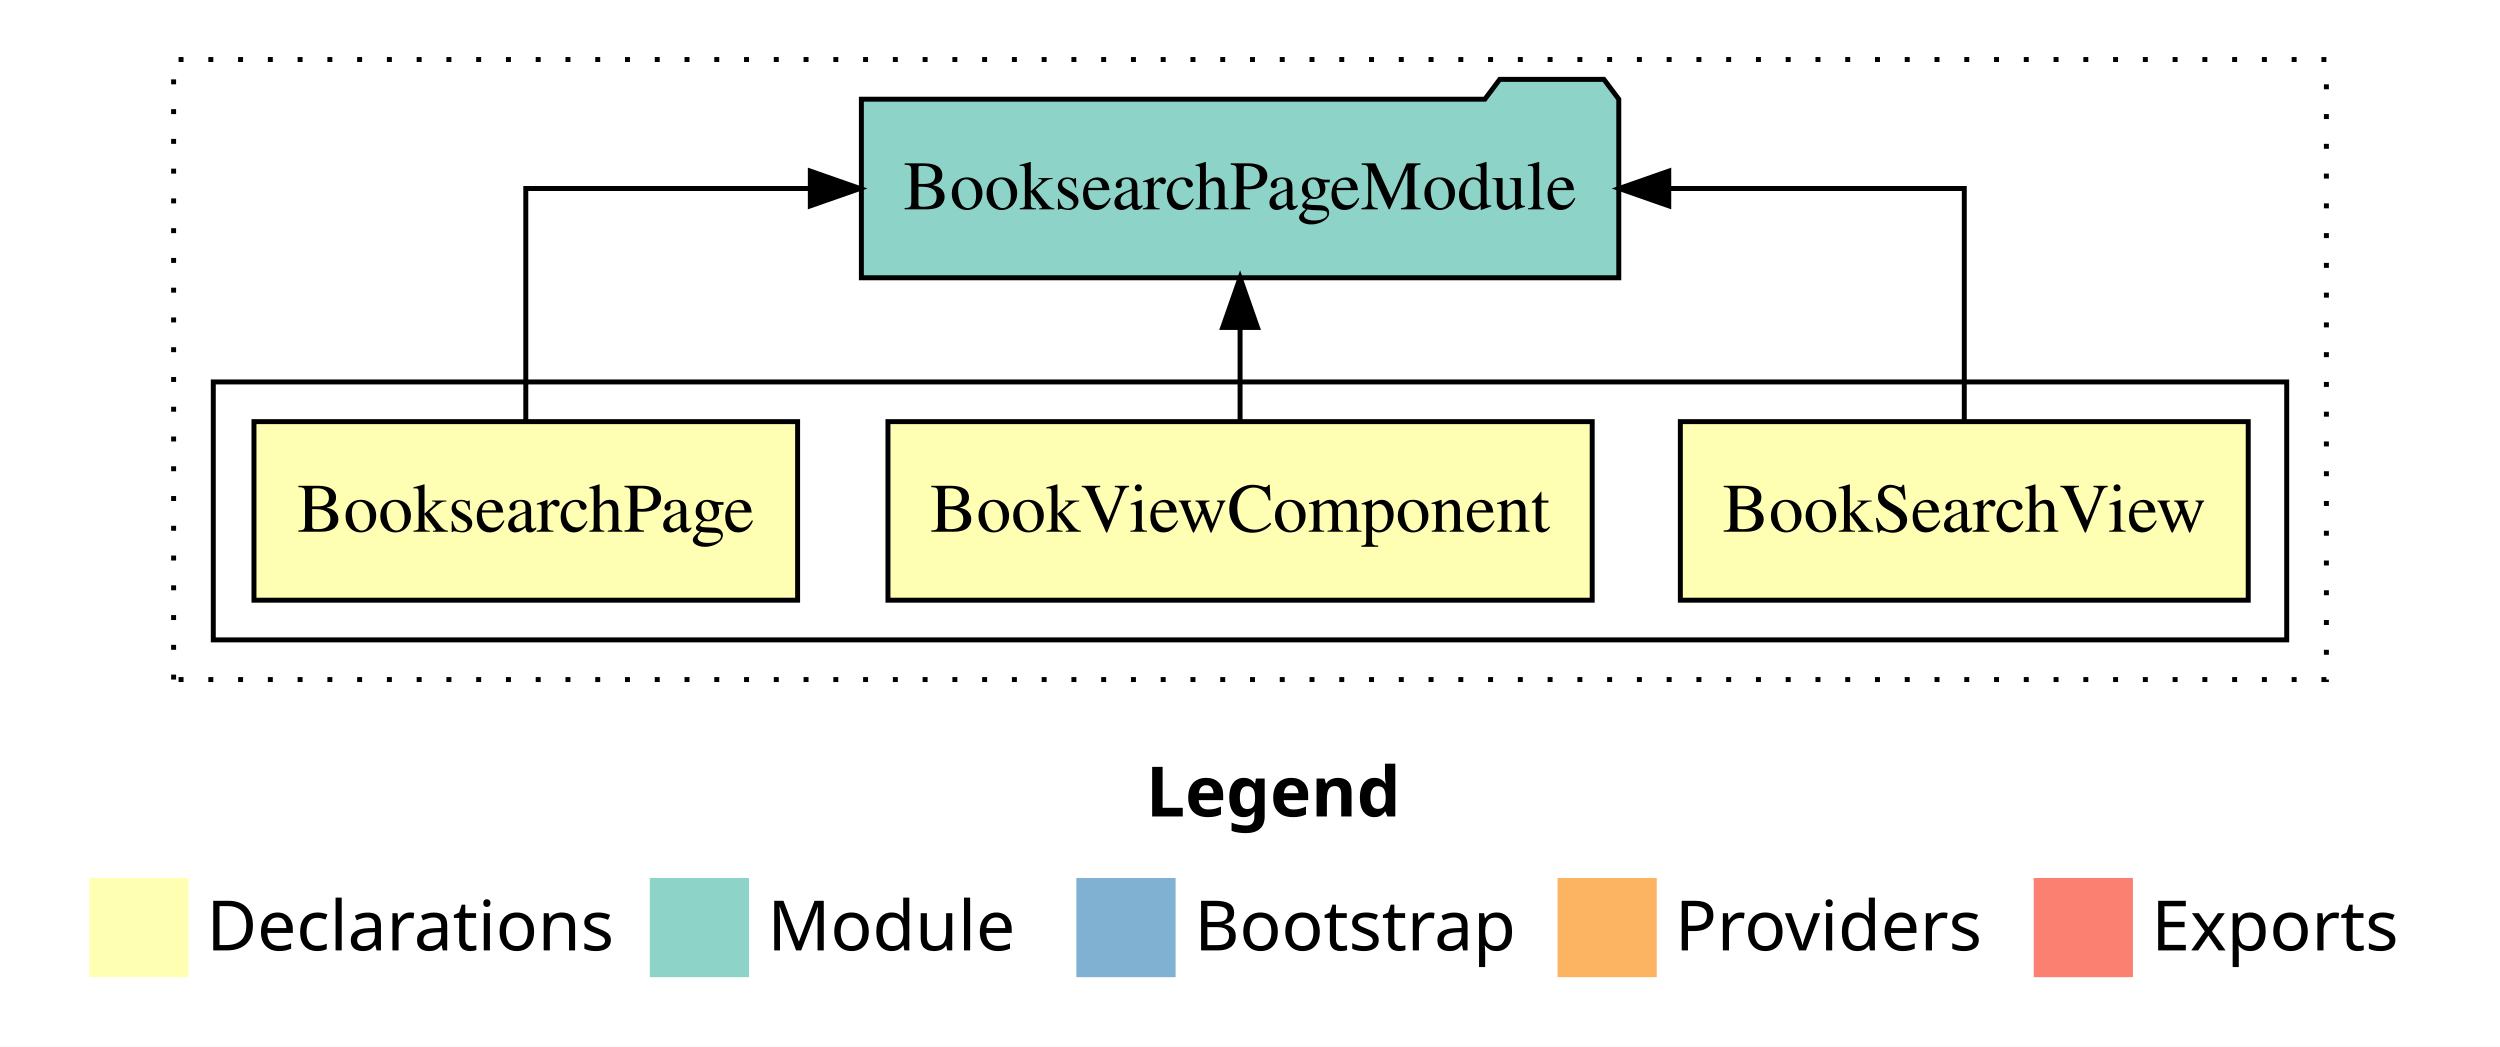
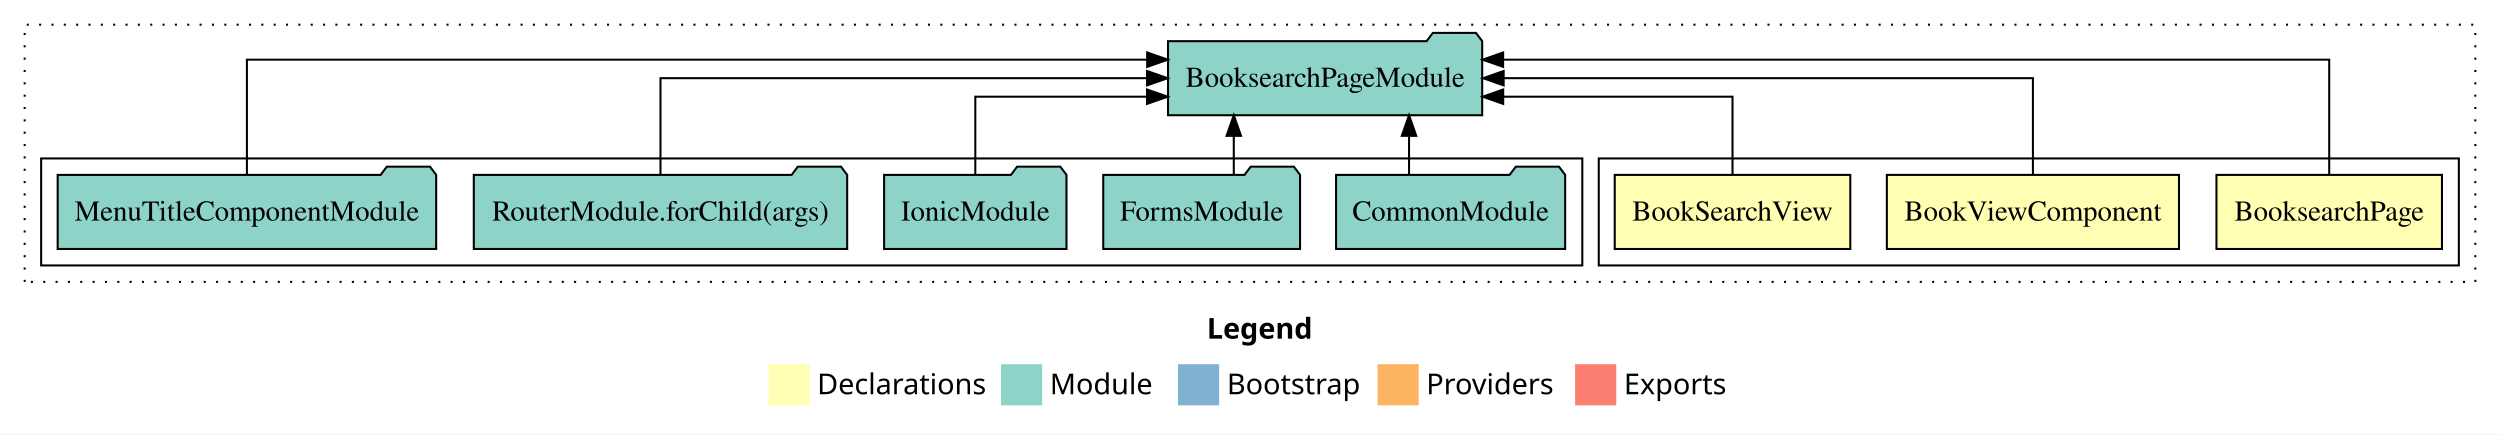
- <svg xmlns="http://www.w3.org/2000/svg" width="504pt" height="211pt" viewBox="0.00 0.00 504.00 211.00">
+ <svg xmlns="http://www.w3.org/2000/svg" width="1215pt" height="211pt" viewBox="0.00 0.00 1215.00 211.00">
  <g id="graph0" class="graph" transform="scale(1 1) rotate(0) translate(4 207)">
-     <polygon fill="#ffffff" stroke="transparent" points="-4,4 -4,-207 500,-207 500,4 -4,4" />
-     <text text-anchor="start" x="227.009" y="-42.4" font-family="sans-serif" font-weight="bold" font-size="14.00" fill="#000000">Legend</text>
-     <polygon fill="#ffffb3" stroke="transparent" points="14,-10 14,-30 34,-30 34,-10 14,-10" />
-     <text text-anchor="start" x="37.629" y="-15.4" font-family="sans-serif" font-size="14.00" fill="#000000">  Declarations</text>
-     <polygon fill="#8dd3c7" stroke="transparent" points="127,-10 127,-30 147,-30 147,-10 127,-10" />
-     <text text-anchor="start" x="150.725" y="-15.4" font-family="sans-serif" font-size="14.00" fill="#000000">  Module</text>
-     <polygon fill="#80b1d3" stroke="transparent" points="213,-10 213,-30 233,-30 233,-10 213,-10" />
-     <text text-anchor="start" x="236.781" y="-15.4" font-family="sans-serif" font-size="14.00" fill="#000000">  Bootstrap</text>
-     <polygon fill="#fdb462" stroke="transparent" points="310,-10 310,-30 330,-30 330,-10 310,-10" />
-     <text text-anchor="start" x="333.673" y="-15.4" font-family="sans-serif" font-size="14.00" fill="#000000">  Providers</text>
-     <polygon fill="#fb8072" stroke="transparent" points="406,-10 406,-30 426,-30 426,-10 406,-10" />
-     <text text-anchor="start" x="429.726" y="-15.4" font-family="sans-serif" font-size="14.00" fill="#000000">  Exports</text>
+     <polygon fill="#ffffff" stroke="transparent" points="-4,4 -4,-207 1211,-207 1211,4 -4,4" />
+     <text text-anchor="start" x="582.509" y="-42.4" font-family="sans-serif" font-weight="bold" font-size="14.00" fill="#000000">Legend</text>
+     <polygon fill="#ffffb3" stroke="transparent" points="369.5,-10 369.5,-30 389.5,-30 389.5,-10 369.5,-10" />
+     <text text-anchor="start" x="393.129" y="-15.4" font-family="sans-serif" font-size="14.00" fill="#000000">  Declarations</text>
+     <polygon fill="#8dd3c7" stroke="transparent" points="482.5,-10 482.5,-30 502.5,-30 502.5,-10 482.5,-10" />
+     <text text-anchor="start" x="506.225" y="-15.4" font-family="sans-serif" font-size="14.00" fill="#000000">  Module</text>
+     <polygon fill="#80b1d3" stroke="transparent" points="568.5,-10 568.5,-30 588.5,-30 588.5,-10 568.5,-10" />
+     <text text-anchor="start" x="592.281" y="-15.4" font-family="sans-serif" font-size="14.00" fill="#000000">  Bootstrap</text>
+     <polygon fill="#fdb462" stroke="transparent" points="665.5,-10 665.5,-30 685.5,-30 685.5,-10 665.5,-10" />
+     <text text-anchor="start" x="689.173" y="-15.4" font-family="sans-serif" font-size="14.00" fill="#000000">  Providers</text>
+     <polygon fill="#fb8072" stroke="transparent" points="761.5,-10 761.5,-30 781.5,-30 781.5,-10 761.5,-10" />
+     <text text-anchor="start" x="785.226" y="-15.4" font-family="sans-serif" font-size="14.00" fill="#000000">  Exports</text>
    <g id="clust1" class="cluster">
-       <polygon fill="none" stroke="#000000" stroke-dasharray="1,5" points="31,-70 31,-195 465,-195 465,-70 31,-70" />
+       <polygon fill="none" stroke="#000000" stroke-dasharray="1,5" points="8,-70 8,-195 1199,-195 1199,-70 8,-70" />
    </g>
    <g id="clust2" class="cluster">
-       <polygon fill="none" stroke="#000000" points="39,-78 39,-130 457,-130 457,-78 39,-78" />
+       <polygon fill="none" stroke="#000000" points="773,-78 773,-130 1191,-130 1191,-78 773,-78" />
+     </g>
+     <g id="clust6" class="cluster">
+       <polygon fill="none" stroke="#000000" points="16,-78 16,-130 765,-130 765,-78 16,-78" />
    </g>
    <g id="node1" class="node">
-       <polygon fill="#ffffb3" stroke="#000000" points="449.242,-122 334.758,-122 334.758,-86 449.242,-86 449.242,-122" />
-       <text text-anchor="middle" x="392" y="-99.8" font-family="Times,serif" font-size="14.00" fill="#000000">BookSearchView</text>
+       <polygon fill="#ffffb3" stroke="#000000" points="1182.798,-122 1073.202,-122 1073.202,-86 1182.798,-86 1182.798,-122" />
+       <text text-anchor="middle" x="1128" y="-99.8" font-family="Times,serif" font-size="14.00" fill="#000000">BooksearchPage</text>
    </g>
    <g id="node4" class="node">
-       <polygon fill="#8dd3c7" stroke="#000000" points="322.347,-187 319.347,-191 298.347,-191 295.347,-187 169.653,-187 169.653,-151 322.347,-151 322.347,-187" />
-       <text text-anchor="middle" x="246" y="-164.8" font-family="Times,serif" font-size="14.00" fill="#000000">BooksearchPageModule</text>
+       <polygon fill="#8dd3c7" stroke="#000000" points="716.347,-187 713.347,-191 692.347,-191 689.347,-187 563.653,-187 563.653,-151 716.347,-151 716.347,-187" />
+       <text text-anchor="middle" x="640" y="-164.8" font-family="Times,serif" font-size="14.00" fill="#000000">BooksearchPageModule</text>
    </g>
    <g id="edge1" class="edge">
-       <path fill="none" stroke="#000000" d="M392,-122.106C392,-141.339 392,-169 392,-169 392,-169 332.421,-169 332.421,-169" />
-       <polygon fill="#000000" stroke="#000000" points="332.421,-165.5 322.421,-169 332.421,-172.5 332.421,-165.5" />
+       <path fill="none" stroke="#000000" d="M1128,-122.292C1128,-144.206 1128,-178 1128,-178 1128,-178 726.518,-178 726.518,-178" />
+       <polygon fill="#000000" stroke="#000000" points="726.518,-174.5 716.518,-178 726.518,-181.5 726.518,-174.5" />
    </g>
    <g id="node2" class="node">
-       <polygon fill="#ffffb3" stroke="#000000" points="316.987,-122 175.013,-122 175.013,-86 316.987,-86 316.987,-122" />
-       <text text-anchor="middle" x="246" y="-99.8" font-family="Times,serif" font-size="14.00" fill="#000000">BookViewComponent</text>
+       <polygon fill="#ffffb3" stroke="#000000" points="1054.987,-122 913.013,-122 913.013,-86 1054.987,-86 1054.987,-122" />
+       <text text-anchor="middle" x="984" y="-99.8" font-family="Times,serif" font-size="14.00" fill="#000000">BookViewComponent</text>
    </g>
    <g id="edge2" class="edge">
-       <path fill="none" stroke="#000000" d="M246,-122.106C246,-122.106 246,-140.991 246,-140.991" />
-       <polygon fill="#000000" stroke="#000000" points="242.5,-140.991 246,-150.991 249.5,-140.991 242.5,-140.991" />
+       <path fill="none" stroke="#000000" d="M984,-122.106C984,-141.339 984,-169 984,-169 984,-169 726.772,-169 726.772,-169" />
+       <polygon fill="#000000" stroke="#000000" points="726.772,-165.5 716.772,-169 726.772,-172.5 726.772,-165.5" />
    </g>
    <g id="node3" class="node">
-       <polygon fill="#ffffb3" stroke="#000000" points="156.798,-122 47.202,-122 47.202,-86 156.798,-86 156.798,-122" />
-       <text text-anchor="middle" x="102" y="-99.8" font-family="Times,serif" font-size="14.00" fill="#000000">BooksearchPage</text>
+       <polygon fill="#ffffb3" stroke="#000000" points="895.242,-122 780.758,-122 780.758,-86 895.242,-86 895.242,-122" />
+       <text text-anchor="middle" x="838" y="-99.8" font-family="Times,serif" font-size="14.00" fill="#000000">BookSearchView</text>
    </g>
    <g id="edge3" class="edge">
-       <path fill="none" stroke="#000000" d="M102,-122.106C102,-141.339 102,-169 102,-169 102,-169 159.362,-169 159.362,-169" />
-       <polygon fill="#000000" stroke="#000000" points="159.362,-172.5 169.362,-169 159.362,-165.5 159.362,-172.5" />
+       <path fill="none" stroke="#000000" d="M838,-122.027C838,-138.398 838,-160 838,-160 838,-160 726.552,-160 726.552,-160" />
+       <polygon fill="#000000" stroke="#000000" points="726.552,-156.5 716.552,-160 726.552,-163.5 726.552,-156.5" />
+     </g>
+     <g id="node5" class="node">
+       <polygon fill="#8dd3c7" stroke="#000000" points="756.668,-122 753.668,-126 732.668,-126 729.668,-122 645.332,-122 645.332,-86 756.668,-86 756.668,-122" />
+       <text text-anchor="middle" x="701" y="-99.8" font-family="Times,serif" font-size="14.00" fill="#000000">CommonModule</text>
+     </g>
+     <g id="edge4" class="edge">
+       <path fill="none" stroke="#000000" d="M680.795,-122.106C680.795,-122.106 680.795,-140.991 680.795,-140.991" />
+       <polygon fill="#000000" stroke="#000000" points="677.295,-140.991 680.795,-150.991 684.295,-140.991 677.295,-140.991" />
+     </g>
+     <g id="node6" class="node">
+       <polygon fill="#8dd3c7" stroke="#000000" points="627.829,-122 624.829,-126 603.829,-126 600.829,-122 532.171,-122 532.171,-86 627.829,-86 627.829,-122" />
+       <text text-anchor="middle" x="580" y="-99.8" font-family="Times,serif" font-size="14.00" fill="#000000">FormsModule</text>
+     </g>
+     <g id="edge5" class="edge">
+       <path fill="none" stroke="#000000" d="M595.62,-122.106C595.62,-122.106 595.62,-140.991 595.62,-140.991" />
+       <polygon fill="#000000" stroke="#000000" points="592.12,-140.991 595.62,-150.991 599.12,-140.991 592.12,-140.991" />
+     </g>
+     <g id="node7" class="node">
+       <polygon fill="#8dd3c7" stroke="#000000" points="514.316,-122 511.316,-126 490.316,-126 487.316,-122 425.684,-122 425.684,-86 514.316,-86 514.316,-122" />
+       <text text-anchor="middle" x="470" y="-99.8" font-family="Times,serif" font-size="14.00" fill="#000000">IonicModule</text>
+     </g>
+     <g id="edge6" class="edge">
+       <path fill="none" stroke="#000000" d="M470,-122.027C470,-138.398 470,-160 470,-160 470,-160 553.454,-160 553.454,-160" />
+       <polygon fill="#000000" stroke="#000000" points="553.454,-163.5 563.454,-160 553.454,-156.5 553.454,-163.5" />
+     </g>
+     <g id="node8" class="node">
+       <polygon fill="#8dd3c7" stroke="#000000" points="407.732,-122 404.732,-126 383.732,-126 380.732,-122 226.268,-122 226.268,-86 407.732,-86 407.732,-122" />
+       <text text-anchor="middle" x="317" y="-99.8" font-family="Times,serif" font-size="14.00" fill="#000000">RouterModule.forChild(args)</text>
+     </g>
+     <g id="edge7" class="edge">
+       <path fill="none" stroke="#000000" d="M317,-122.106C317,-141.339 317,-169 317,-169 317,-169 553.453,-169 553.453,-169" />
+       <polygon fill="#000000" stroke="#000000" points="553.453,-172.5 563.453,-169 553.453,-165.5 553.453,-172.5" />
+     </g>
+     <g id="node9" class="node">
+       <polygon fill="#8dd3c7" stroke="#000000" points="207.98,-122 204.98,-126 183.98,-126 180.98,-122 24.02,-122 24.02,-86 207.98,-86 207.98,-122" />
+       <text text-anchor="middle" x="116" y="-99.8" font-family="Times,serif" font-size="14.00" fill="#000000">MenuTitleComponentModule</text>
+     </g>
+     <g id="edge8" class="edge">
+       <path fill="none" stroke="#000000" d="M116,-122.292C116,-144.206 116,-178 116,-178 116,-178 553.525,-178 553.525,-178" />
+       <polygon fill="#000000" stroke="#000000" points="553.525,-181.5 563.525,-178 553.525,-174.5 553.525,-181.5" />
    </g>
  </g>
</svg>
